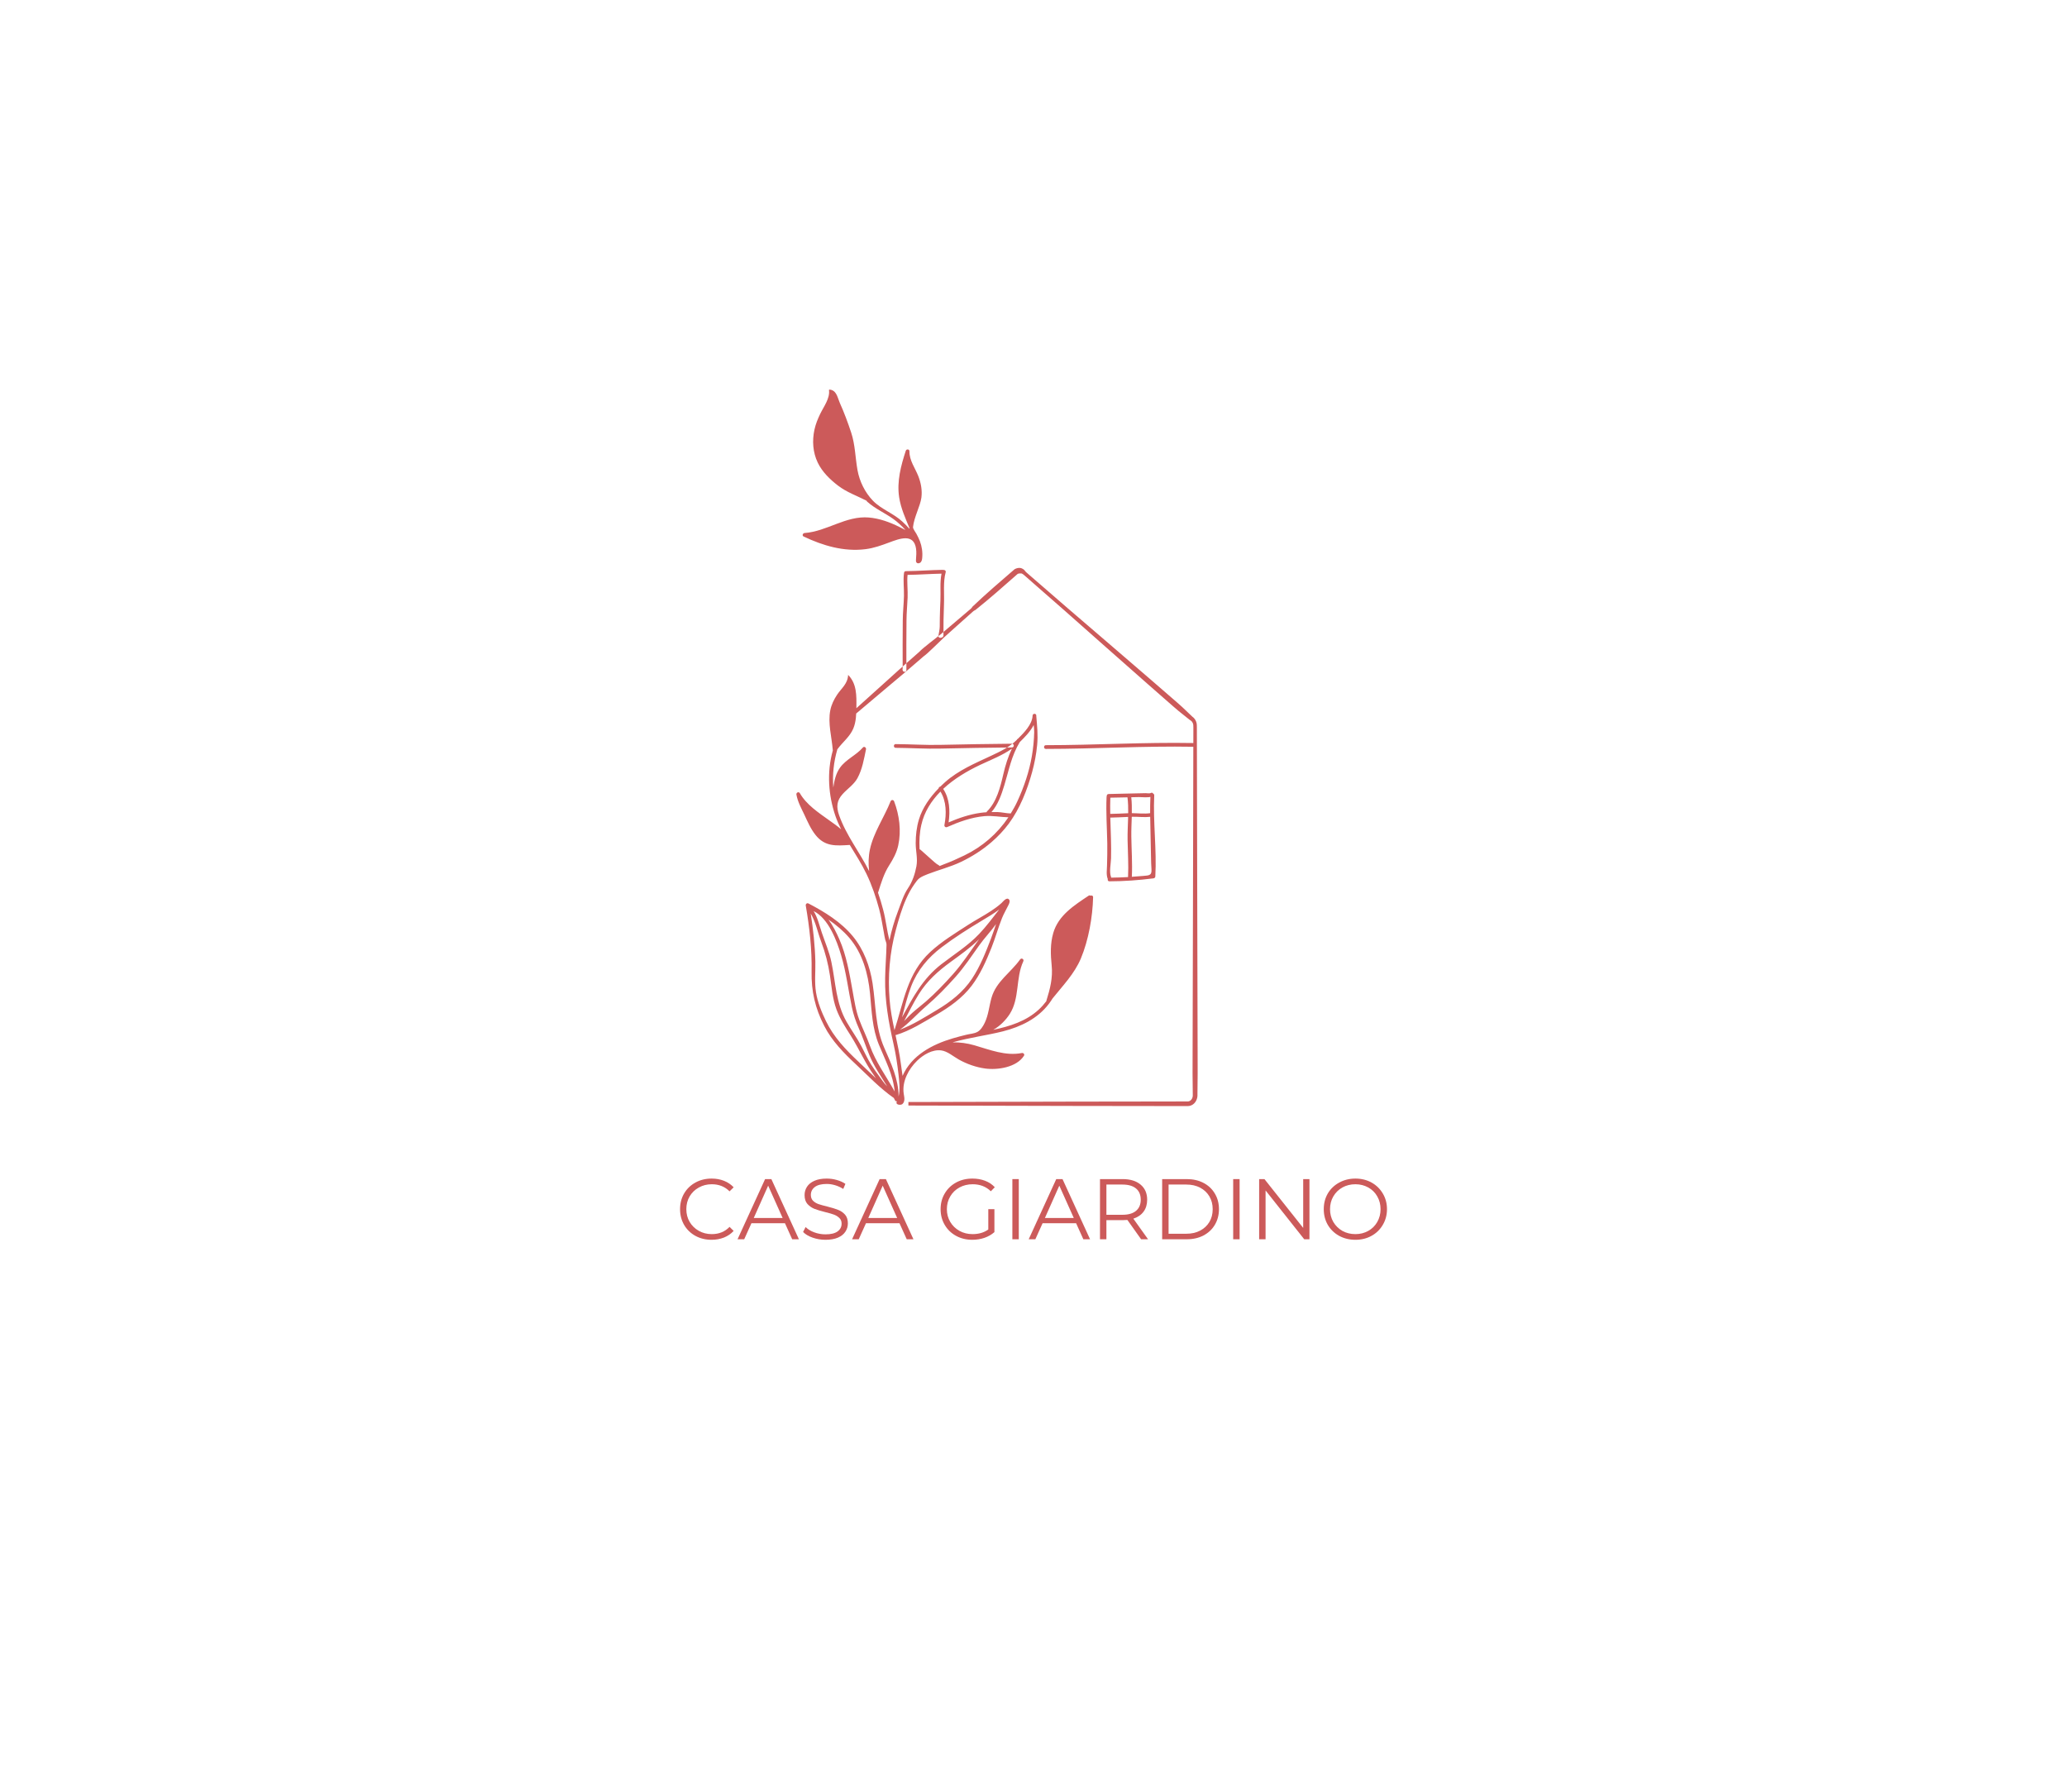
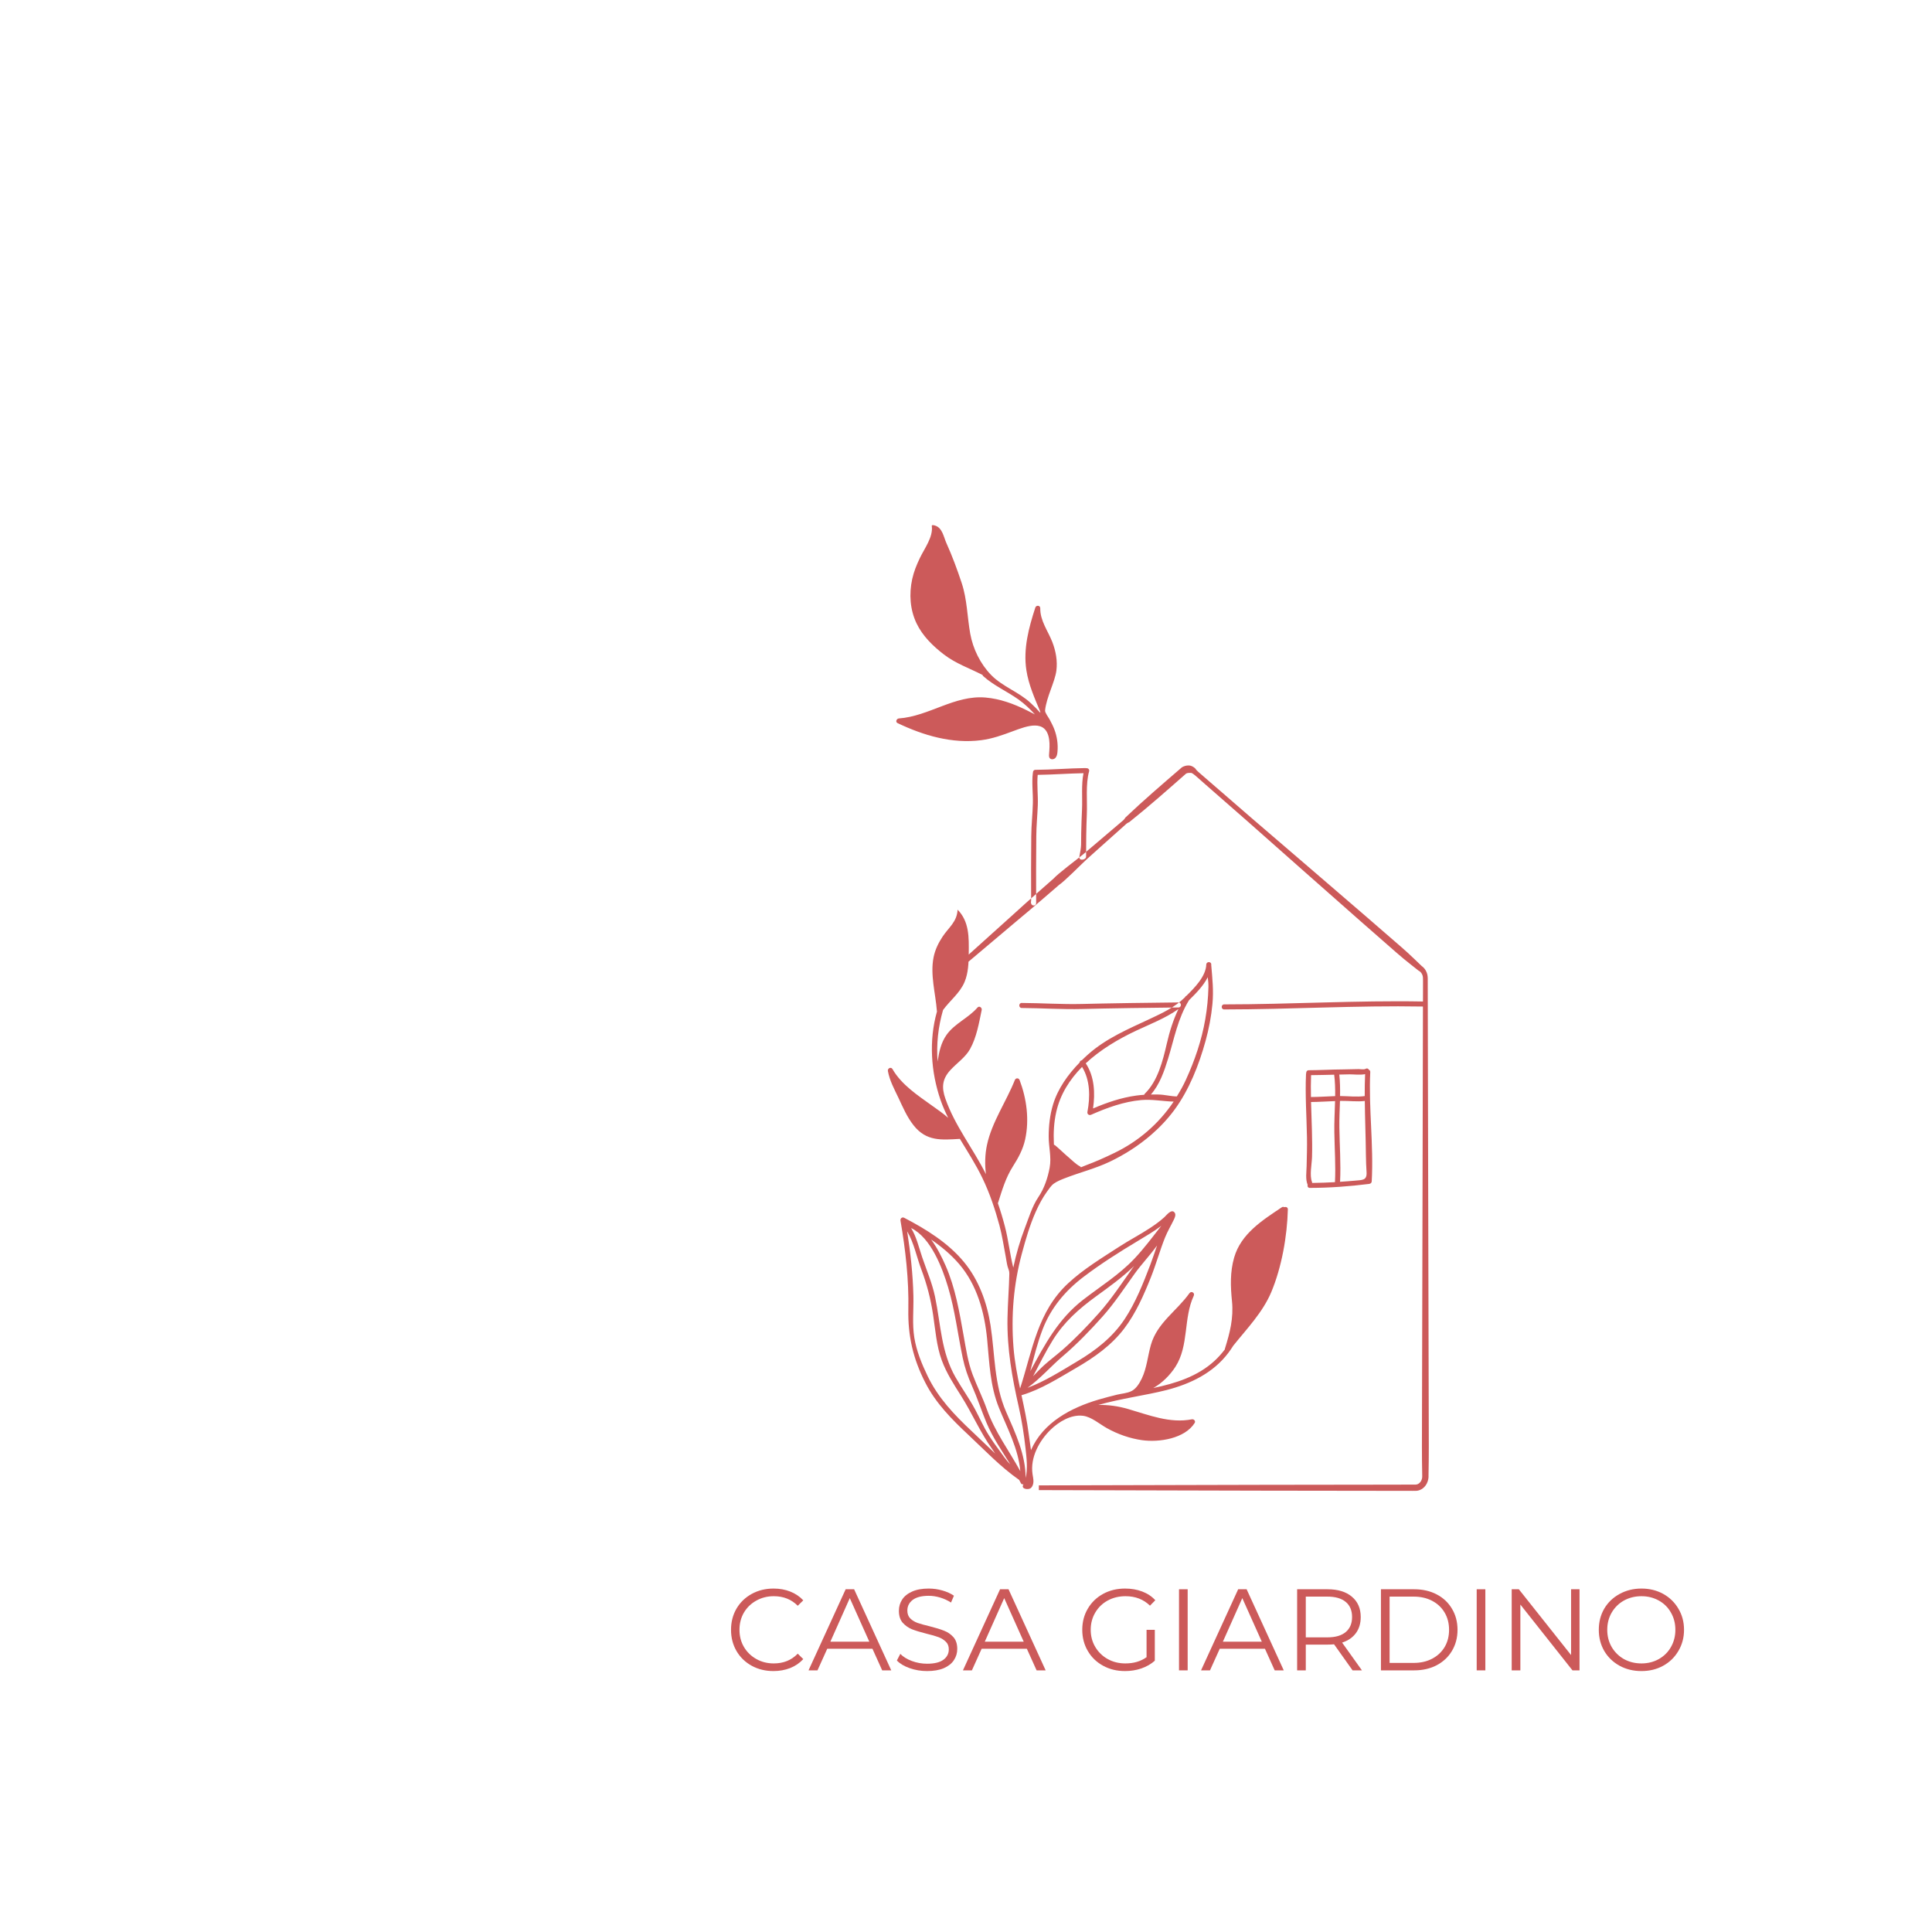
- <svg xmlns="http://www.w3.org/2000/svg" width="150" zoomAndPan="magnify" viewBox="0 0 375 375" height="130" preserveAspectRatio="xMidYMid meet" version="1.0">
+ <svg xmlns="http://www.w3.org/2000/svg" width="100" zoomAndPan="magnify" viewBox="0 0 300 300" height="100" preserveAspectRatio="xMidYMid meet" version="1.0">
  <defs>
    <g />
    <clipPath id="id1">
      <path d="M 137.863 81.523 L 221.863 81.523 L 221.863 231.523 L 137.863 231.523 Z M 137.863 81.523 " clip-rule="nonzero" />
    </clipPath>
  </defs>
  <g clip-path="url(#id1)">
    <path fill="#cc5a5a" d="M 221.82 229.066 C 221.883 229.867 221.477 230.93 220.566 231.328 C 220.344 231.434 220.098 231.492 219.852 231.496 L 219.289 231.5 L 218.195 231.496 L 213.82 231.492 L 196.316 231.469 L 161.312 231.383 L 161.312 230.648 L 196.316 230.562 L 213.82 230.539 L 218.195 230.531 L 219.289 230.527 L 219.82 230.527 C 219.934 230.523 220.051 230.496 220.164 230.445 C 220.379 230.344 220.574 230.152 220.691 229.91 C 220.812 229.648 220.859 229.43 220.84 229.062 C 220.777 226.137 220.797 223.211 220.805 220.285 L 220.891 185.168 L 220.93 167.609 L 220.949 158.832 L 220.953 156.293 C 210.68 156.109 200.371 156.738 190.086 156.746 C 189.582 156.746 189.582 155.961 190.086 155.961 C 200.371 155.957 210.684 155.324 220.957 155.512 L 220.961 154.445 L 220.965 152.25 C 220.965 151.852 220.965 151.594 220.832 151.316 C 220.715 151.051 220.508 150.832 220.277 150.719 L 220.258 150.711 L 220.207 150.672 C 219.445 150.062 218.672 149.469 217.922 148.848 C 217.172 148.227 216.445 147.578 215.711 146.938 L 211.316 143.086 L 202.555 135.355 L 193.801 127.609 L 189.406 123.762 L 187.207 121.836 L 186.113 120.871 C 185.738 120.559 185.406 120.199 184.953 119.98 L 185.023 120.031 C 184.848 119.992 184.691 120.027 184.559 120.02 C 184.43 120.023 184.301 120.059 184.18 120.121 C 181.273 122.676 178.379 125.246 175.352 127.66 C 175.113 127.758 174.91 127.895 174.738 128.07 L 174.195 128.555 L 170.926 131.473 L 168.75 133.426 C 168.027 134.082 165.285 136.867 164.461 137.398 L 162.25 139.309 C 160.781 140.586 159.289 141.84 157.793 143.086 L 148.859 150.621 L 148.379 150.066 L 157.066 142.242 C 158.508 140.934 159.949 139.625 161.418 138.344 L 163.609 136.414 C 164.254 135.668 167.383 133.332 168.133 132.711 L 170.363 130.82 L 172.59 128.926 L 173.703 127.98 L 174.258 127.508 C 174.457 127.363 174.617 127.176 174.746 126.953 C 177.57 124.266 180.531 121.734 183.477 119.191 L 183.52 119.152 L 183.566 119.125 C 183.859 118.957 184.207 118.855 184.559 118.859 C 184.91 118.855 185.242 119.023 185.488 119.23 L 185.559 119.281 C 185.836 119.707 186.238 119.984 186.598 120.312 L 187.703 121.27 L 189.91 123.18 L 194.324 127.008 L 203.188 134.621 L 212.043 142.242 L 216.457 146.07 C 217.195 146.711 217.934 147.34 218.652 148 C 219.371 148.66 220.062 149.344 220.773 150.016 L 220.707 149.965 C 221.102 150.223 221.383 150.605 221.539 151.016 C 221.707 151.414 221.707 151.906 221.699 152.238 L 221.711 158.824 L 221.73 167.605 L 221.77 185.16 L 221.855 220.277 C 221.863 223.211 221.883 226.137 221.82 229.066 Z M 199.977 187.789 C 199.875 191.953 199.02 196.766 197.414 200.609 C 196.074 203.801 193.633 206.293 191.5 208.961 C 191.258 209.34 191.012 209.711 190.742 210.066 C 188.379 213.203 184.84 214.898 181.121 215.852 C 177.934 216.668 174.094 217.148 170.551 218.16 C 172.086 218.125 173.629 218.344 175.145 218.781 C 178.371 219.715 181.648 221.059 185.066 220.391 C 185.379 220.328 185.703 220.656 185.504 220.965 C 183.953 223.402 179.984 223.992 177.363 223.633 C 175.438 223.363 173.566 222.703 171.871 221.758 C 170.742 221.129 169.477 220.008 168.176 219.844 C 166.316 219.609 164.414 220.766 163.133 222.008 C 161.355 223.746 159.961 226.32 160.328 228.875 C 160.379 229.262 160.477 229.641 160.473 230.027 C 160.469 230.414 160.352 230.824 160.055 231.074 C 159.699 231.371 158.539 231.238 158.875 230.582 C 158.891 230.551 158.902 230.512 158.918 230.477 C 158.766 230.52 158.602 230.477 158.516 230.297 C 158.434 230.129 158.344 229.965 158.258 229.801 C 155.363 227.785 152.949 225.223 150.367 222.805 C 147.789 220.391 145.312 217.895 143.688 214.711 C 141.789 211.004 140.965 207.457 141.047 203.305 C 141.137 198.699 140.609 194.07 139.828 189.539 C 139.77 189.203 140.082 188.93 140.402 189.098 C 143.789 190.859 147.207 192.973 149.672 195.949 C 151.977 198.73 153.258 202.246 153.809 205.785 C 154.52 210.406 154.336 214.891 156.246 219.266 C 157.66 222.508 159.273 225.891 159.258 229.504 C 159.617 228.023 159.402 226.34 159.242 224.891 C 159 222.727 158.672 220.586 158.191 218.465 C 157.156 213.906 156.363 209.438 156.441 204.734 C 156.48 202.398 156.68 200.09 156.73 197.758 C 156.738 197.312 156.559 197.043 156.449 196.625 C 156.32 196.133 156.266 195.625 156.168 195.129 C 155.859 193.512 155.621 191.875 155.195 190.285 C 154.516 187.766 153.664 185.238 152.527 182.887 C 151.516 180.793 150.25 178.832 149.047 176.844 C 146.16 177.016 143.859 177.246 141.879 174.762 C 140.84 173.461 140.203 171.941 139.5 170.449 C 138.855 169.094 138.145 167.805 137.871 166.309 C 137.793 165.891 138.355 165.605 138.586 166.008 C 139.984 168.441 142.516 170.094 144.75 171.699 C 145.578 172.293 146.453 172.887 147.23 173.574 C 146.785 172.676 146.375 171.758 146.043 170.797 C 144.547 166.441 144.227 161.59 145.473 157.133 C 145.477 157.109 145.488 157.082 145.496 157.055 C 145.488 157.027 145.477 156.996 145.477 156.961 C 145.273 154.25 144.418 151.375 144.965 148.648 C 145.195 147.488 145.715 146.418 146.367 145.434 C 147.332 143.984 148.598 143.156 148.695 141.254 C 150.52 143.098 150.453 145.59 150.426 147.992 C 150.406 149.496 150.367 151.082 149.773 152.488 C 149.047 154.215 147.516 155.348 146.438 156.832 C 145.676 159.453 145.387 162.145 145.59 164.832 C 145.812 163.359 146.117 161.902 146.992 160.676 C 148.254 158.91 150.383 158.078 151.785 156.449 C 152.062 156.129 152.512 156.477 152.438 156.828 C 152.012 158.875 151.656 161.035 150.637 162.883 C 149.91 164.199 148.566 165.074 147.562 166.176 C 146.301 167.555 146.191 168.863 146.797 170.594 C 148.273 174.824 151.113 178.348 153.094 182.324 C 152.91 180.805 152.941 179.258 153.262 177.766 C 154.016 174.246 156.254 171.047 157.578 167.723 C 157.719 167.355 158.188 167.348 158.328 167.723 C 159.426 170.625 159.852 173.879 159.184 176.938 C 158.84 178.496 158.133 179.781 157.285 181.117 C 156.172 182.859 155.609 184.781 154.988 186.742 C 154.98 186.773 154.961 186.793 154.945 186.816 C 155.355 188.004 155.719 189.207 156.035 190.422 C 156.59 192.535 156.809 194.719 157.34 196.836 C 157.781 194.738 158.379 192.676 159.141 190.688 C 159.75 189.102 160.281 187.301 161.238 185.883 C 162.152 184.535 162.691 182.914 162.992 181.305 C 163.293 179.66 162.836 178.125 162.84 176.477 C 162.84 174.801 163.031 173.105 163.52 171.496 C 164.27 169.027 165.836 166.844 167.648 164.984 C 167.648 164.809 167.805 164.668 167.988 164.637 C 168.32 164.312 168.656 163.992 169 163.691 C 171.797 161.211 175.223 159.773 178.57 158.207 C 180.5 157.301 182.418 156.41 183.961 154.895 C 183.973 154.879 183.992 154.859 184.008 154.848 C 184.023 154.82 184.035 154.797 184.051 154.77 C 184.102 154.691 184.168 154.645 184.238 154.617 C 185.539 153.336 187.246 151.594 187.309 149.777 C 187.324 149.273 188.105 149.273 188.086 149.777 C 188.086 149.812 188.082 149.852 188.078 149.883 C 188.082 149.895 188.086 149.902 188.086 149.914 C 188.258 151.984 188.465 153.797 188.266 155.902 C 188.086 157.832 187.719 159.742 187.207 161.609 C 186.176 165.355 184.664 169.215 182.352 172.355 C 181.289 173.793 180.051 175.098 178.699 176.262 C 176.777 177.918 174.613 179.297 172.324 180.391 C 170.066 181.465 167.664 182.055 165.355 182.953 C 164.793 183.172 164.121 183.441 163.629 183.797 C 163.207 184.105 162.863 184.641 162.562 185.059 C 161.875 186.016 161.32 187.066 160.84 188.141 C 159.902 190.246 159.262 192.469 158.664 194.695 C 157.387 199.441 156.988 204.32 157.375 209.219 C 157.543 211.387 157.953 213.496 158.398 215.605 C 160.316 209.699 161.078 203.699 165.871 199.262 C 168.242 197.062 171.078 195.348 173.781 193.594 C 175.359 192.57 177.031 191.707 178.602 190.672 C 179.367 190.168 180.109 189.629 180.789 189.016 C 181.129 188.711 181.934 187.602 182.418 188.324 C 182.621 188.633 182.422 189.078 182.289 189.359 C 181.832 190.312 181.289 191.199 180.895 192.188 C 180.086 194.219 179.508 196.336 178.699 198.367 C 177.59 201.141 176.367 203.922 174.555 206.312 C 172.594 208.898 169.898 210.797 167.121 212.406 C 164.418 213.969 161.715 215.719 158.703 216.625 C 158.672 216.633 158.645 216.625 158.613 216.625 C 159.043 218.633 159.48 220.637 159.742 222.688 C 159.844 223.477 159.98 224.316 160.09 225.176 C 161.969 220.871 166.312 218.59 170.598 217.324 C 171.527 217.047 172.469 216.812 173.414 216.574 C 174.188 216.379 175.035 216.359 175.754 215.977 C 176.449 215.605 176.957 214.762 177.293 214.062 C 178.082 212.418 178.215 210.562 178.711 208.828 C 179.691 205.398 182.715 203.59 184.691 200.812 C 184.984 200.402 185.578 200.75 185.363 201.211 C 183.738 204.703 184.645 208.934 182.516 212.242 C 181.707 213.492 180.488 214.75 179.082 215.531 C 182.535 214.812 185.945 213.742 188.59 211.312 C 189.172 210.777 189.699 210.184 190.188 209.543 C 190.188 209.504 190.191 209.469 190.203 209.426 C 190.98 206.938 191.566 204.672 191.301 202.043 C 191.07 199.766 190.992 197.5 191.637 195.27 C 192.711 191.559 196.02 189.488 199.047 187.461 C 199.191 187.367 199.324 187.387 199.43 187.457 C 199.66 187.352 199.984 187.461 199.977 187.789 Z M 159.973 212.922 C 162.23 208.793 164.293 204.84 168.195 201.82 C 170.887 199.738 173.789 197.945 176.141 195.453 C 177.656 193.852 178.965 192.082 180.324 190.352 C 179.195 191.199 177.965 191.926 176.719 192.672 C 173.84 194.398 170.941 196.23 168.266 198.262 C 165.43 200.41 163.184 203.078 161.898 206.426 C 161.086 208.535 160.555 210.734 159.973 212.922 Z M 170.18 201.312 C 167.516 203.254 165.238 205.266 163.48 208.09 C 162.355 209.898 161.414 211.812 160.418 213.699 C 161 213.109 161.555 212.496 162.18 211.941 C 163.086 211.133 164.062 210.406 164.98 209.605 C 166.988 207.848 168.875 205.875 170.656 203.879 C 172.602 201.695 174.203 199.23 175.902 196.855 C 175.973 196.758 176.047 196.664 176.121 196.566 C 174.305 198.344 172.234 199.816 170.18 201.312 Z M 159.551 215.5 C 162.258 214.496 164.801 212.863 167.258 211.402 C 170.133 209.695 172.773 207.645 174.637 204.828 C 176.355 202.223 177.512 199.285 178.621 196.383 C 178.988 195.426 179.316 194.41 179.668 193.398 C 178.578 194.922 177.234 196.32 176.176 197.801 C 174.562 200.051 173.051 202.363 171.207 204.43 C 169.281 206.586 167.234 208.711 165.031 210.586 C 163.195 212.148 161.512 214.102 159.551 215.5 Z M 181.387 164.367 C 180.785 166.336 180.078 168.395 178.707 169.957 C 179.109 169.949 179.516 169.945 179.918 169.957 C 180.84 169.977 181.82 170.242 182.738 170.254 C 183.246 169.43 183.73 168.578 184.141 167.676 C 185.516 164.68 186.598 161.512 187.156 158.258 C 187.441 156.617 187.605 154.938 187.645 153.27 C 187.656 152.746 187.605 152.242 187.539 151.742 C 186.852 153.105 185.641 154.316 184.629 155.312 C 182.875 158.18 182.359 161.199 181.387 164.367 Z M 168.594 165.113 C 169.949 167.145 170.074 169.734 169.727 172.121 C 171.879 171.203 174.098 170.438 176.426 170.121 C 176.84 170.062 177.254 170.027 177.668 170 C 177.684 169.941 177.715 169.879 177.77 169.824 C 179.77 167.871 180.562 164.734 181.172 162.082 C 181.617 160.156 182.164 158.395 182.988 156.684 C 180.98 158.105 178.609 159.016 176.395 160.055 C 173.668 161.34 170.871 162.988 168.594 165.113 Z M 163.645 177.582 C 163.648 177.645 163.656 177.703 163.66 177.766 C 163.723 177.777 163.785 177.797 163.844 177.848 C 164.559 178.441 165.211 179.102 165.922 179.699 C 166.496 180.18 167.031 180.758 167.695 181.109 C 167.77 181.148 167.812 181.199 167.844 181.258 C 168.211 181.109 168.516 180.984 168.699 180.914 C 170.172 180.367 171.605 179.723 173.016 179.039 C 176.809 177.215 179.945 174.477 182.246 171.055 C 180.586 171.016 178.93 170.668 177.223 170.816 C 174.508 171.059 171.906 172.004 169.43 173.098 C 169.113 173.238 168.789 173.012 168.855 172.656 C 169.297 170.332 169.293 167.727 168.023 165.672 C 166.113 167.605 164.637 169.906 164.016 172.656 C 163.648 174.266 163.566 175.934 163.645 177.582 Z M 154.527 225.699 C 154.352 225.434 154.195 225.195 154.07 225.02 C 152.207 222.414 150.965 219.48 149.258 216.781 C 148.129 215.004 146.965 213.211 146.238 211.227 C 145.414 208.977 145.246 206.52 144.891 204.164 C 144.52 201.703 143.93 199.418 143.055 197.094 C 142.324 195.156 141.922 192.984 140.863 191.195 C 141.383 194.52 141.754 197.875 141.832 201.23 C 141.883 203.383 141.629 205.566 141.973 207.699 C 142.312 209.789 143.133 211.793 144.047 213.688 C 145.688 217.086 148.195 219.707 150.914 222.254 C 152.137 223.398 153.316 224.566 154.527 225.699 Z M 156.867 227.375 C 155.566 225.266 154.145 223.223 153.188 220.934 C 152.391 219.023 151.758 217.062 150.914 215.168 C 150.289 213.766 149.809 212.359 149.492 210.855 C 148.727 207.203 148.293 203.477 147.223 199.895 C 146.332 196.898 144.566 192.191 141.473 190.688 C 142.328 192.09 142.656 193.629 143.191 195.207 C 143.887 197.27 144.75 199.227 145.195 201.367 C 146.098 205.695 146.125 209.934 148.375 213.863 C 149.348 215.566 150.508 217.16 151.434 218.891 C 152.129 220.191 152.711 221.543 153.5 222.793 C 154.074 223.703 154.699 224.59 155.348 225.449 C 155.539 225.703 156.242 226.77 156.867 227.375 Z M 158.434 228.441 C 158.137 224.988 156.43 221.812 155.133 218.641 C 153.727 215.184 153.633 211.609 153.281 207.945 C 152.879 203.766 151.715 199.52 148.93 196.273 C 147.672 194.809 146.184 193.57 144.586 192.477 C 145.527 193.746 146.258 195.223 146.828 196.52 C 148.348 199.973 148.973 203.715 149.633 207.406 C 149.996 209.426 150.293 211.492 151.02 213.418 C 151.707 215.25 152.586 216.988 153.238 218.836 C 154.484 222.332 156.672 225.238 158.434 228.441 Z M 168.648 119.289 C 168.609 119.277 168.574 119.266 168.531 119.266 C 165.941 119.297 163.363 119.523 160.773 119.539 C 160.512 119.543 160.391 119.75 160.398 119.953 C 160.395 119.969 160.383 119.98 160.383 120 C 160.188 121.578 160.422 123.148 160.383 124.73 C 160.344 126.445 160.141 128.141 160.133 129.859 C 160.113 133.207 160.086 136.57 160.113 139.918 C 160.066 140.066 160.07 140.168 160.125 140.332 C 160.266 140.73 160.898 140.688 160.891 140.227 C 160.891 140.137 160.891 140.047 160.891 139.961 C 160.891 139.938 160.895 139.91 160.891 139.891 C 160.867 136.551 160.891 133.199 160.914 129.859 C 160.922 128.258 161.086 126.668 161.148 125.07 C 161.211 123.48 160.988 121.902 161.133 120.32 C 163.508 120.289 165.871 120.105 168.246 120.062 C 167.883 121.844 168.098 123.871 168.016 125.656 C 167.961 126.867 167.914 128.078 167.891 129.293 C 167.879 129.914 167.883 130.539 167.871 131.16 C 167.859 131.766 167.711 132.387 167.609 132.988 C 167.473 133.789 168.652 133.516 168.648 133.035 C 168.641 130.828 168.672 128.629 168.762 126.426 C 168.852 124.344 168.551 121.773 169.117 119.766 C 169.203 119.438 168.902 119.242 168.648 119.289 Z M 213 183.453 C 212.988 183.688 212.797 183.812 212.586 183.84 C 209.52 184.227 206.461 184.449 203.387 184.457 C 203.082 184.457 202.98 184.18 203.055 183.957 C 203.043 183.941 203.031 183.934 203.027 183.918 C 202.699 183.078 202.871 181.992 202.891 181.098 C 202.922 179.586 202.977 178.082 202.945 176.57 C 202.887 173.305 202.648 170.047 202.797 166.766 C 202.801 166.715 202.812 166.68 202.828 166.641 C 202.805 166.426 202.941 166.184 203.223 166.184 C 204.996 166.176 206.773 166.07 208.547 166.059 C 209.359 166.051 210.168 166.023 210.98 166.008 C 211.266 166.004 211.797 166.121 212.051 165.969 C 212.281 165.832 212.484 165.945 212.57 166.121 C 212.691 166.176 212.781 166.285 212.773 166.457 C 212.504 172.129 213.32 177.797 213 183.453 Z M 207.965 166.859 C 208.086 167.945 208.102 169.066 208.082 170.191 C 209.336 170.199 210.695 170.371 211.914 170.195 C 211.91 169.062 211.922 167.93 211.973 166.793 C 211.227 166.953 210.121 166.816 209.551 166.824 C 209.027 166.832 208.496 166.848 207.965 166.859 Z M 203.582 166.949 C 203.539 168.082 203.543 169.215 203.566 170.344 C 204.816 170.336 206.07 170.25 207.324 170.203 C 207.336 169.07 207.309 167.957 207.172 166.879 C 205.977 166.906 204.781 166.938 203.582 166.949 Z M 207.293 183.566 C 207.422 180.996 207.234 178.375 207.195 175.809 C 207.168 174.242 207.266 172.605 207.309 170.977 C 206.062 171.023 204.82 171.109 203.578 171.121 C 203.617 172.594 203.68 174.07 203.715 175.547 C 203.746 176.918 203.773 178.289 203.73 179.668 C 203.699 180.781 203.32 182.496 203.727 183.535 C 203.746 183.586 203.754 183.637 203.754 183.688 C 204.934 183.672 206.113 183.633 207.293 183.566 Z M 212.199 182.023 C 212.145 181.133 212.105 180.246 212.098 179.352 C 212.07 176.555 211.953 173.758 211.926 170.957 C 210.734 171.102 209.484 170.926 208.289 170.945 C 208.215 170.945 208.141 170.953 208.07 170.953 C 208.031 172.336 207.957 173.723 207.977 175.066 C 208.016 177.863 208.223 180.703 208.086 183.508 C 208.84 183.453 209.59 183.41 210.344 183.336 C 211.516 183.215 212.277 183.34 212.199 182.023 Z M 182.992 155.656 C 179.914 155.676 171.145 155.809 168.074 155.895 C 164.934 155.977 161.793 155.754 158.652 155.738 C 158.152 155.734 158.152 156.516 158.652 156.52 C 161.793 156.539 164.934 156.758 168.074 156.676 C 171.145 156.59 179.914 156.457 182.992 156.438 C 183.492 156.438 183.492 155.652 182.992 155.656 Z M 164.035 104.133 C 163.809 105.887 162.492 108.246 162.277 110.312 C 162.242 110.664 162.816 111.402 162.98 111.711 C 163.242 112.215 163.516 112.719 163.715 113.25 C 164.137 114.355 164.316 115.578 164.203 116.762 C 164.176 117.094 164.109 117.445 163.879 117.691 C 163.648 117.934 163.195 117.988 163 117.719 C 162.875 117.551 162.883 117.316 162.902 117.109 C 162.957 116.355 163.02 115.594 162.914 114.848 C 162.457 111.559 159.449 112.738 157.301 113.535 C 155.652 114.148 154.113 114.711 152.344 114.938 C 147.824 115.512 143.422 114.211 139.375 112.285 C 138.992 112.105 139.223 111.582 139.57 111.559 C 144.262 111.223 148.219 107.902 153.031 108.312 C 155.262 108.504 157.402 109.281 159.395 110.273 C 159.828 110.488 160.266 110.703 160.699 110.93 C 159.922 110.074 159.07 109.266 158.133 108.602 C 156.34 107.332 154.32 106.469 152.672 104.984 C 152.609 104.93 152.582 104.867 152.566 104.805 C 150.535 103.758 148.426 103.051 146.57 101.629 C 144.883 100.336 143.258 98.754 142.328 96.809 C 141.297 94.664 141.145 92.223 141.648 89.914 C 141.898 88.77 142.332 87.699 142.84 86.645 C 143.539 85.176 144.926 83.379 144.688 81.668 C 144.66 81.461 145.051 81.566 145.172 81.602 C 146.34 81.945 146.523 83.367 146.957 84.332 C 147.855 86.32 148.645 88.457 149.332 90.531 C 150.188 93.121 150.18 95.734 150.656 98.391 C 151.078 100.746 152.227 103.086 153.895 104.805 C 155.656 106.617 158.207 107.441 160.062 109.18 C 160.57 109.648 161.062 110.148 161.527 110.668 C 161.531 110.621 161.535 110.574 161.539 110.527 C 160.66 108.422 159.719 106.328 159.375 104.066 C 158.867 100.754 159.746 97.465 160.766 94.34 C 160.902 93.93 161.539 93.988 161.531 94.445 C 161.504 96.398 162.719 97.938 163.402 99.688 C 163.949 101.102 164.227 102.621 164.035 104.133 Z M 164.035 104.133 " fill-opacity="1" fill-rule="nonzero" />
  </g>
  <g fill="#cc5a5a" fill-opacity="1">
    <g transform="translate(112.5756, 259.3734)">
      <g>
        <path d="M 7.531 0.109 C 6.281 0.109 5.148 -0.164 4.141 -0.719 C 3.141 -1.27 2.352 -2.035 1.781 -3.016 C 1.219 -3.992 0.938 -5.086 0.938 -6.297 C 0.938 -7.516 1.219 -8.609 1.781 -9.578 C 2.352 -10.555 3.145 -11.32 4.156 -11.875 C 5.164 -12.426 6.297 -12.703 7.547 -12.703 C 8.484 -12.703 9.348 -12.547 10.141 -12.234 C 10.93 -11.922 11.602 -11.469 12.156 -10.875 L 11.297 -10.031 C 10.316 -11.02 9.078 -11.516 7.578 -11.516 C 6.578 -11.516 5.672 -11.285 4.859 -10.828 C 4.047 -10.379 3.406 -9.758 2.938 -8.969 C 2.477 -8.176 2.25 -7.285 2.25 -6.297 C 2.25 -5.316 2.477 -4.43 2.938 -3.641 C 3.406 -2.848 4.047 -2.223 4.859 -1.766 C 5.672 -1.305 6.578 -1.078 7.578 -1.078 C 9.086 -1.078 10.328 -1.582 11.297 -2.594 L 12.156 -1.75 C 11.602 -1.145 10.926 -0.68 10.125 -0.359 C 9.32 -0.047 8.457 0.109 7.531 0.109 Z M 7.531 0.109 " />
      </g>
    </g>
  </g>
  <g fill="#cc5a5a" fill-opacity="1">
    <g transform="translate(125.5176, 259.3734)">
      <g>
        <path d="M 9.953 -3.359 L 2.938 -3.359 L 1.422 0 L 0.031 0 L 5.797 -12.594 L 7.109 -12.594 L 12.875 0 L 11.469 0 Z M 9.469 -4.453 L 6.438 -11.219 L 3.422 -4.453 Z M 9.469 -4.453 " />
      </g>
    </g>
  </g>
  <g fill="#cc5a5a" fill-opacity="1">
    <g transform="translate(138.4235, 259.3734)">
      <g>
        <path d="M 5.531 0.109 C 4.594 0.109 3.691 -0.039 2.828 -0.344 C 1.973 -0.645 1.312 -1.039 0.844 -1.531 L 1.375 -2.562 C 1.82 -2.102 2.422 -1.734 3.172 -1.453 C 3.93 -1.172 4.719 -1.031 5.531 -1.031 C 6.656 -1.031 7.5 -1.234 8.062 -1.641 C 8.625 -2.055 8.906 -2.598 8.906 -3.266 C 8.906 -3.766 8.75 -4.16 8.438 -4.453 C 8.133 -4.754 7.758 -4.988 7.312 -5.156 C 6.875 -5.32 6.258 -5.5 5.469 -5.688 C 4.52 -5.926 3.766 -6.156 3.203 -6.375 C 2.641 -6.602 2.156 -6.941 1.75 -7.391 C 1.352 -7.848 1.156 -8.469 1.156 -9.25 C 1.156 -9.883 1.32 -10.461 1.656 -10.984 C 1.988 -11.504 2.504 -11.922 3.203 -12.234 C 3.898 -12.547 4.766 -12.703 5.797 -12.703 C 6.516 -12.703 7.219 -12.602 7.906 -12.406 C 8.602 -12.207 9.203 -11.938 9.703 -11.594 L 9.25 -10.531 C 8.719 -10.875 8.148 -11.133 7.547 -11.312 C 6.953 -11.488 6.367 -11.578 5.797 -11.578 C 4.691 -11.578 3.859 -11.363 3.297 -10.938 C 2.742 -10.508 2.469 -9.957 2.469 -9.281 C 2.469 -8.781 2.617 -8.375 2.922 -8.062 C 3.234 -7.758 3.617 -7.523 4.078 -7.359 C 4.535 -7.203 5.156 -7.031 5.938 -6.844 C 6.863 -6.613 7.609 -6.383 8.172 -6.156 C 8.742 -5.938 9.227 -5.602 9.625 -5.156 C 10.02 -4.707 10.219 -4.098 10.219 -3.328 C 10.219 -2.691 10.047 -2.113 9.703 -1.594 C 9.367 -1.07 8.848 -0.656 8.141 -0.344 C 7.43 -0.039 6.562 0.109 5.531 0.109 Z M 5.531 0.109 " />
      </g>
    </g>
  </g>
  <g fill="#cc5a5a" fill-opacity="1">
    <g transform="translate(149.4935, 259.3734)">
      <g>
        <path d="M 9.953 -3.359 L 2.938 -3.359 L 1.422 0 L 0.031 0 L 5.797 -12.594 L 7.109 -12.594 L 12.875 0 L 11.469 0 Z M 9.469 -4.453 L 6.438 -11.219 L 3.422 -4.453 Z M 9.469 -4.453 " />
      </g>
    </g>
  </g>
  <g fill="#cc5a5a" fill-opacity="1">
    <g transform="translate(162.3995, 259.3734)">
      <g />
    </g>
  </g>
  <g fill="#cc5a5a" fill-opacity="1">
    <g transform="translate(167.1154, 259.3734)">
      <g>
        <path d="M 10.922 -6.297 L 12.203 -6.297 L 12.203 -1.5 C 11.617 -0.977 10.922 -0.578 10.109 -0.297 C 9.305 -0.023 8.461 0.109 7.578 0.109 C 6.316 0.109 5.18 -0.164 4.172 -0.719 C 3.16 -1.27 2.367 -2.035 1.797 -3.016 C 1.223 -3.992 0.938 -5.086 0.938 -6.297 C 0.938 -7.516 1.223 -8.609 1.797 -9.578 C 2.367 -10.555 3.16 -11.32 4.172 -11.875 C 5.18 -12.426 6.32 -12.703 7.594 -12.703 C 8.551 -12.703 9.43 -12.551 10.234 -12.25 C 11.047 -11.945 11.727 -11.492 12.281 -10.891 L 11.453 -10.047 C 10.453 -11.023 9.188 -11.516 7.656 -11.516 C 6.633 -11.516 5.711 -11.289 4.891 -10.844 C 4.066 -10.395 3.422 -9.77 2.953 -8.969 C 2.484 -8.176 2.25 -7.285 2.25 -6.297 C 2.25 -5.316 2.484 -4.43 2.953 -3.641 C 3.422 -2.848 4.062 -2.223 4.875 -1.766 C 5.695 -1.305 6.613 -1.078 7.625 -1.078 C 8.926 -1.078 10.023 -1.398 10.922 -2.047 Z M 10.922 -6.297 " />
      </g>
    </g>
  </g>
  <g fill="#cc5a5a" fill-opacity="1">
    <g transform="translate(181.0294, 259.3734)">
      <g>
        <path d="M 2.047 -12.594 L 3.391 -12.594 L 3.391 0 L 2.047 0 Z M 2.047 -12.594 " />
      </g>
    </g>
  </g>
  <g fill="#cc5a5a" fill-opacity="1">
    <g transform="translate(186.4654, 259.3734)">
      <g>
        <path d="M 9.953 -3.359 L 2.938 -3.359 L 1.422 0 L 0.031 0 L 5.797 -12.594 L 7.109 -12.594 L 12.875 0 L 11.469 0 Z M 9.469 -4.453 L 6.438 -11.219 L 3.422 -4.453 Z M 9.469 -4.453 " />
      </g>
    </g>
  </g>
  <g fill="#cc5a5a" fill-opacity="1">
    <g transform="translate(199.3713, 259.3734)">
      <g>
        <path d="M 10.656 0 L 7.781 -4.047 C 7.457 -4.016 7.117 -4 6.766 -4 L 3.391 -4 L 3.391 0 L 2.047 0 L 2.047 -12.594 L 6.766 -12.594 C 8.379 -12.594 9.641 -12.207 10.547 -11.438 C 11.461 -10.676 11.922 -9.625 11.922 -8.281 C 11.922 -7.289 11.672 -6.457 11.172 -5.781 C 10.672 -5.102 9.957 -4.613 9.031 -4.312 L 12.109 0 Z M 6.734 -5.125 C 7.984 -5.125 8.938 -5.398 9.594 -5.953 C 10.25 -6.504 10.578 -7.281 10.578 -8.281 C 10.578 -9.301 10.25 -10.082 9.594 -10.625 C 8.938 -11.176 7.984 -11.453 6.734 -11.453 L 3.391 -11.453 L 3.391 -5.125 Z M 6.734 -5.125 " />
      </g>
    </g>
  </g>
  <g fill="#cc5a5a" fill-opacity="1">
    <g transform="translate(212.3853, 259.3734)">
      <g>
        <path d="M 2.047 -12.594 L 7.188 -12.594 C 8.52 -12.594 9.691 -12.328 10.703 -11.797 C 11.723 -11.266 12.516 -10.52 13.078 -9.562 C 13.648 -8.613 13.938 -7.523 13.938 -6.297 C 13.938 -5.078 13.648 -3.988 13.078 -3.031 C 12.516 -2.082 11.723 -1.336 10.703 -0.797 C 9.691 -0.266 8.52 0 7.188 0 L 2.047 0 Z M 7.109 -1.156 C 8.211 -1.156 9.176 -1.375 10 -1.812 C 10.832 -2.25 11.477 -2.852 11.938 -3.625 C 12.395 -4.395 12.625 -5.285 12.625 -6.297 C 12.625 -7.305 12.395 -8.195 11.938 -8.969 C 11.477 -9.75 10.832 -10.359 10 -10.797 C 9.176 -11.234 8.211 -11.453 7.109 -11.453 L 3.391 -11.453 L 3.391 -1.156 Z M 7.109 -1.156 " />
      </g>
    </g>
  </g>
  <g fill="#cc5a5a" fill-opacity="1">
    <g transform="translate(227.2533, 259.3734)">
      <g>
        <path d="M 2.047 -12.594 L 3.391 -12.594 L 3.391 0 L 2.047 0 Z M 2.047 -12.594 " />
      </g>
    </g>
  </g>
  <g fill="#cc5a5a" fill-opacity="1">
    <g transform="translate(232.6892, 259.3734)">
      <g>
        <path d="M 12.578 -12.594 L 12.578 0 L 11.484 0 L 3.391 -10.219 L 3.391 0 L 2.047 0 L 2.047 -12.594 L 3.156 -12.594 L 11.266 -2.375 L 11.266 -12.594 Z M 12.578 -12.594 " />
      </g>
    </g>
  </g>
  <g fill="#cc5a5a" fill-opacity="1">
    <g transform="translate(247.3232, 259.3734)">
      <g>
        <path d="M 7.562 0.109 C 6.312 0.109 5.176 -0.164 4.156 -0.719 C 3.145 -1.281 2.352 -2.047 1.781 -3.016 C 1.219 -3.992 0.938 -5.086 0.938 -6.297 C 0.938 -7.516 1.219 -8.609 1.781 -9.578 C 2.352 -10.547 3.145 -11.305 4.156 -11.859 C 5.176 -12.422 6.312 -12.703 7.562 -12.703 C 8.812 -12.703 9.938 -12.426 10.938 -11.875 C 11.938 -11.32 12.723 -10.555 13.297 -9.578 C 13.879 -8.609 14.172 -7.516 14.172 -6.297 C 14.172 -5.086 13.879 -3.992 13.297 -3.016 C 12.723 -2.035 11.938 -1.27 10.938 -0.719 C 9.938 -0.164 8.812 0.109 7.562 0.109 Z M 7.562 -1.078 C 8.551 -1.078 9.445 -1.301 10.25 -1.75 C 11.062 -2.207 11.691 -2.832 12.141 -3.625 C 12.598 -4.426 12.828 -5.316 12.828 -6.297 C 12.828 -7.285 12.598 -8.176 12.141 -8.969 C 11.691 -9.77 11.062 -10.395 10.25 -10.844 C 9.445 -11.289 8.551 -11.516 7.562 -11.516 C 6.562 -11.516 5.656 -11.289 4.844 -10.844 C 4.039 -10.395 3.406 -9.77 2.938 -8.969 C 2.477 -8.176 2.25 -7.285 2.25 -6.297 C 2.25 -5.316 2.477 -4.426 2.938 -3.625 C 3.406 -2.832 4.039 -2.207 4.844 -1.75 C 5.656 -1.301 6.562 -1.078 7.562 -1.078 Z M 7.562 -1.078 " />
      </g>
    </g>
  </g>
</svg>
